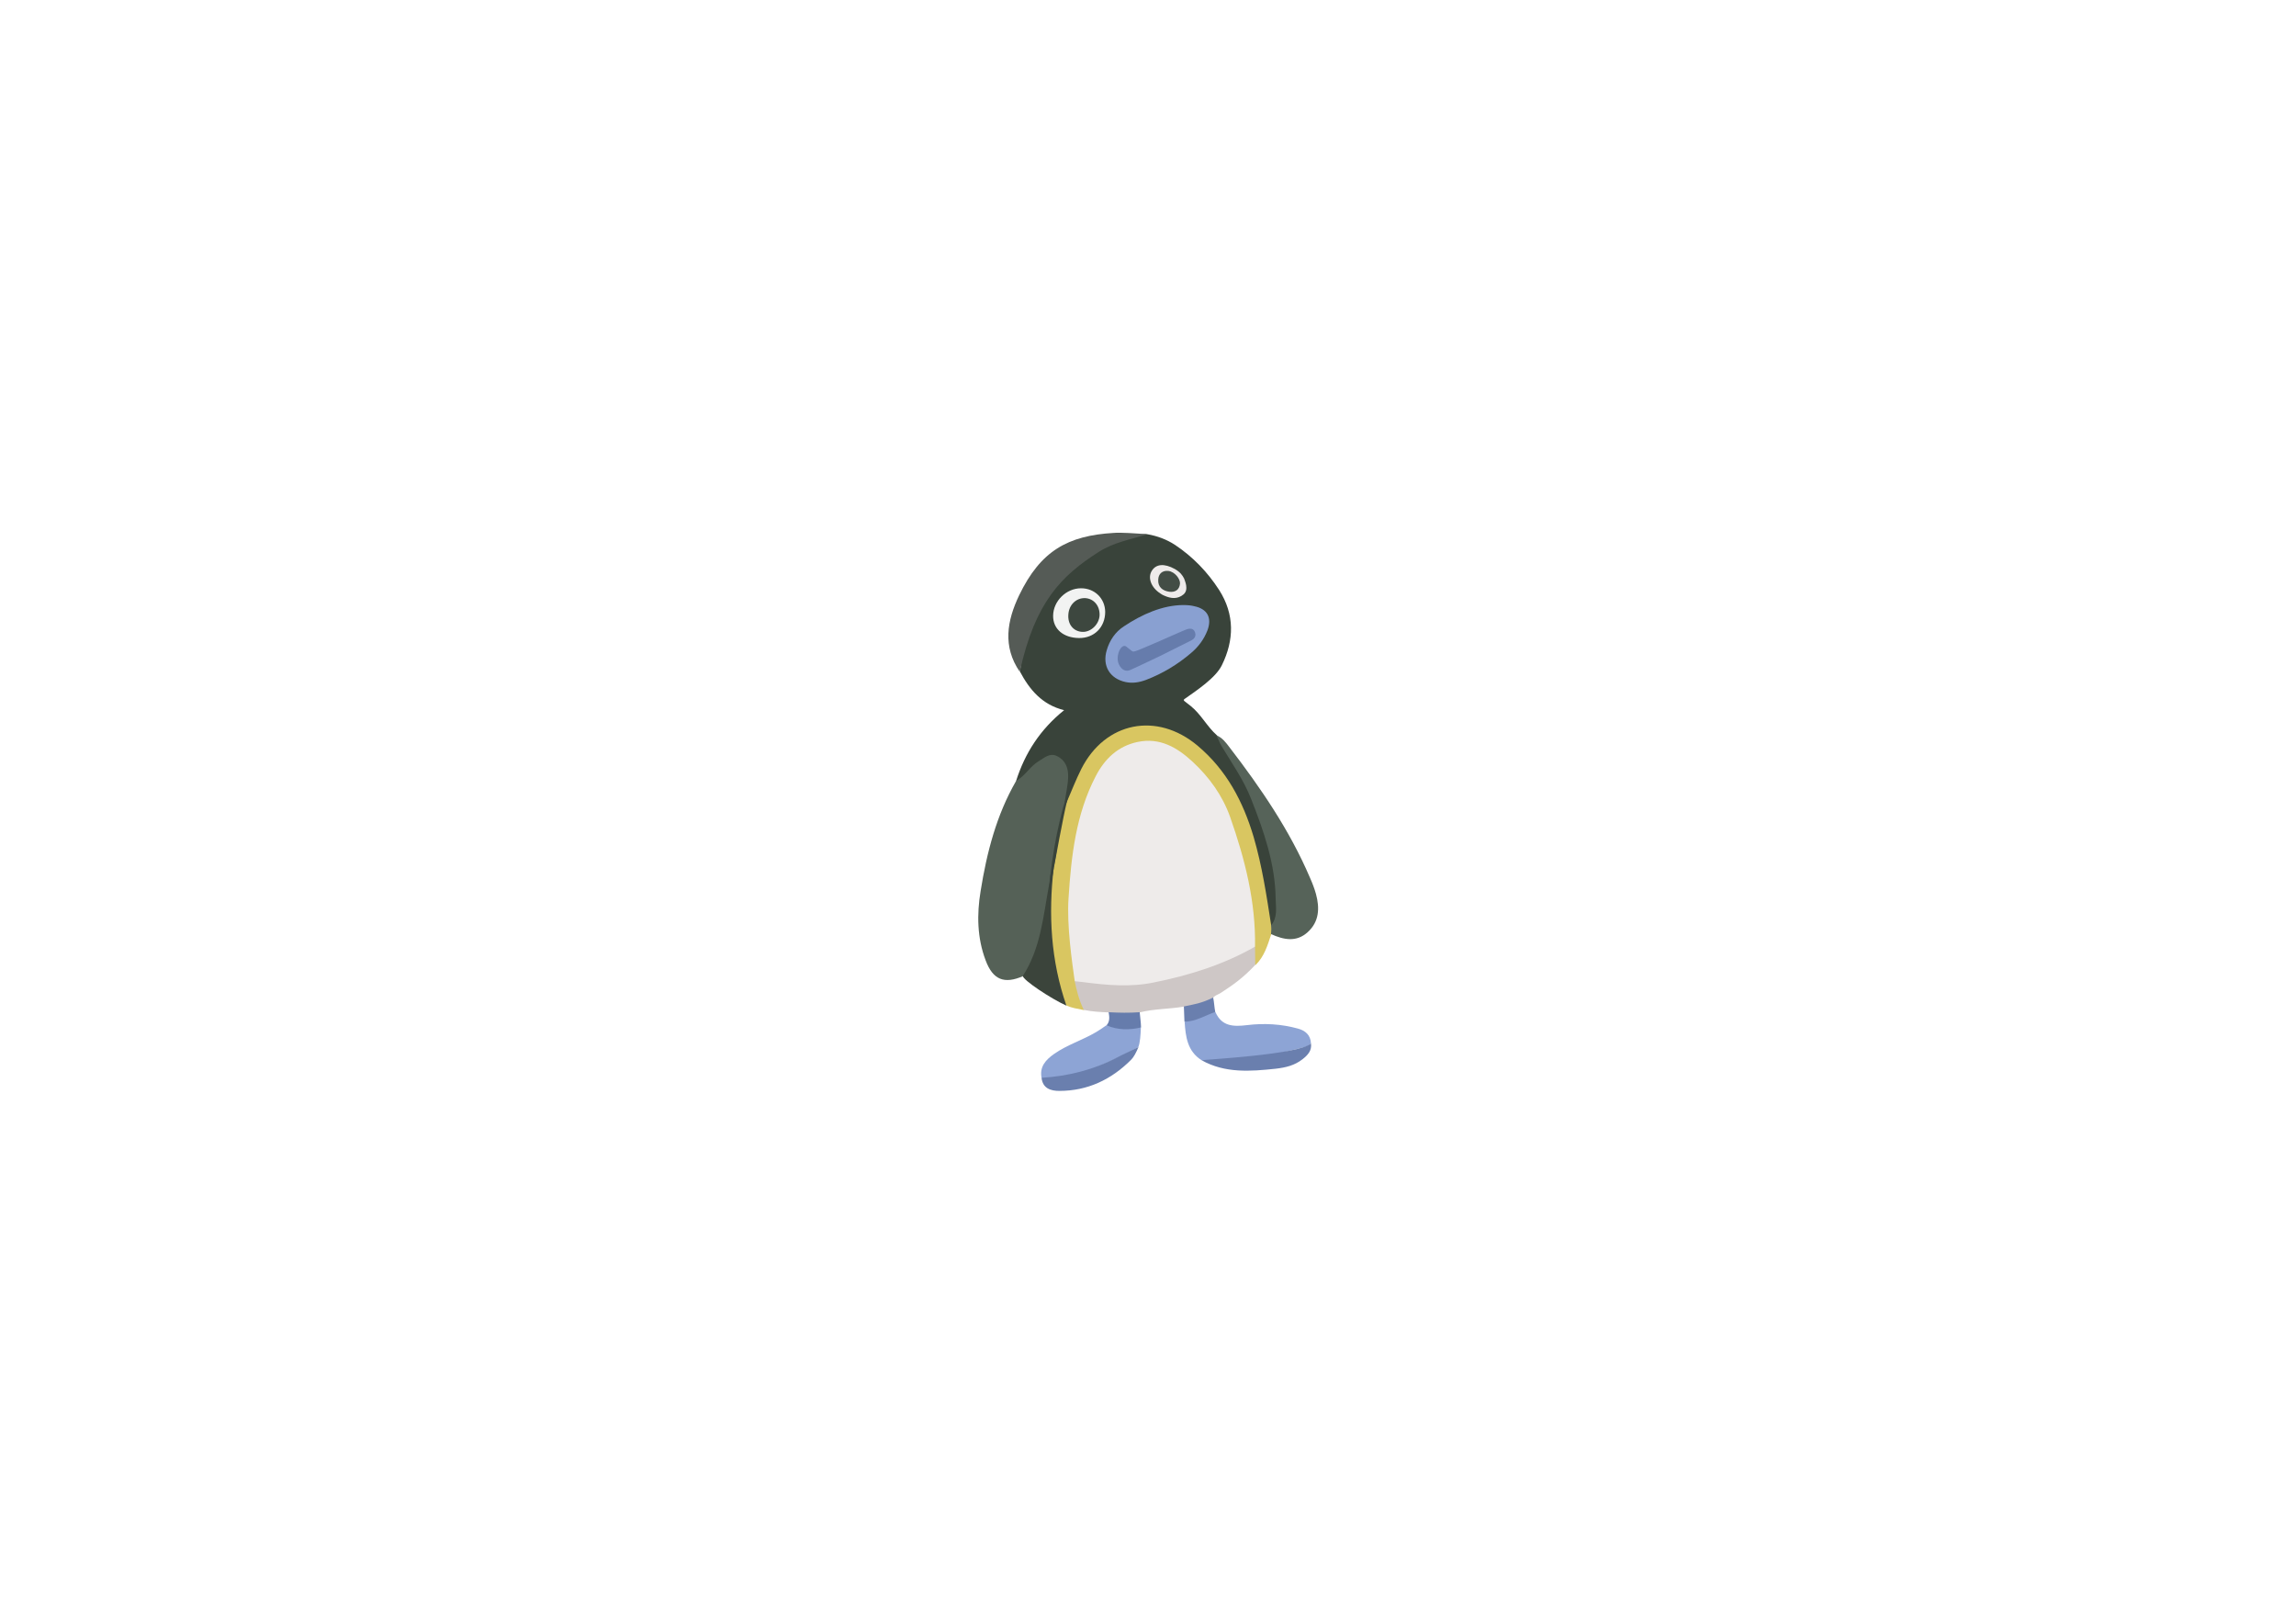
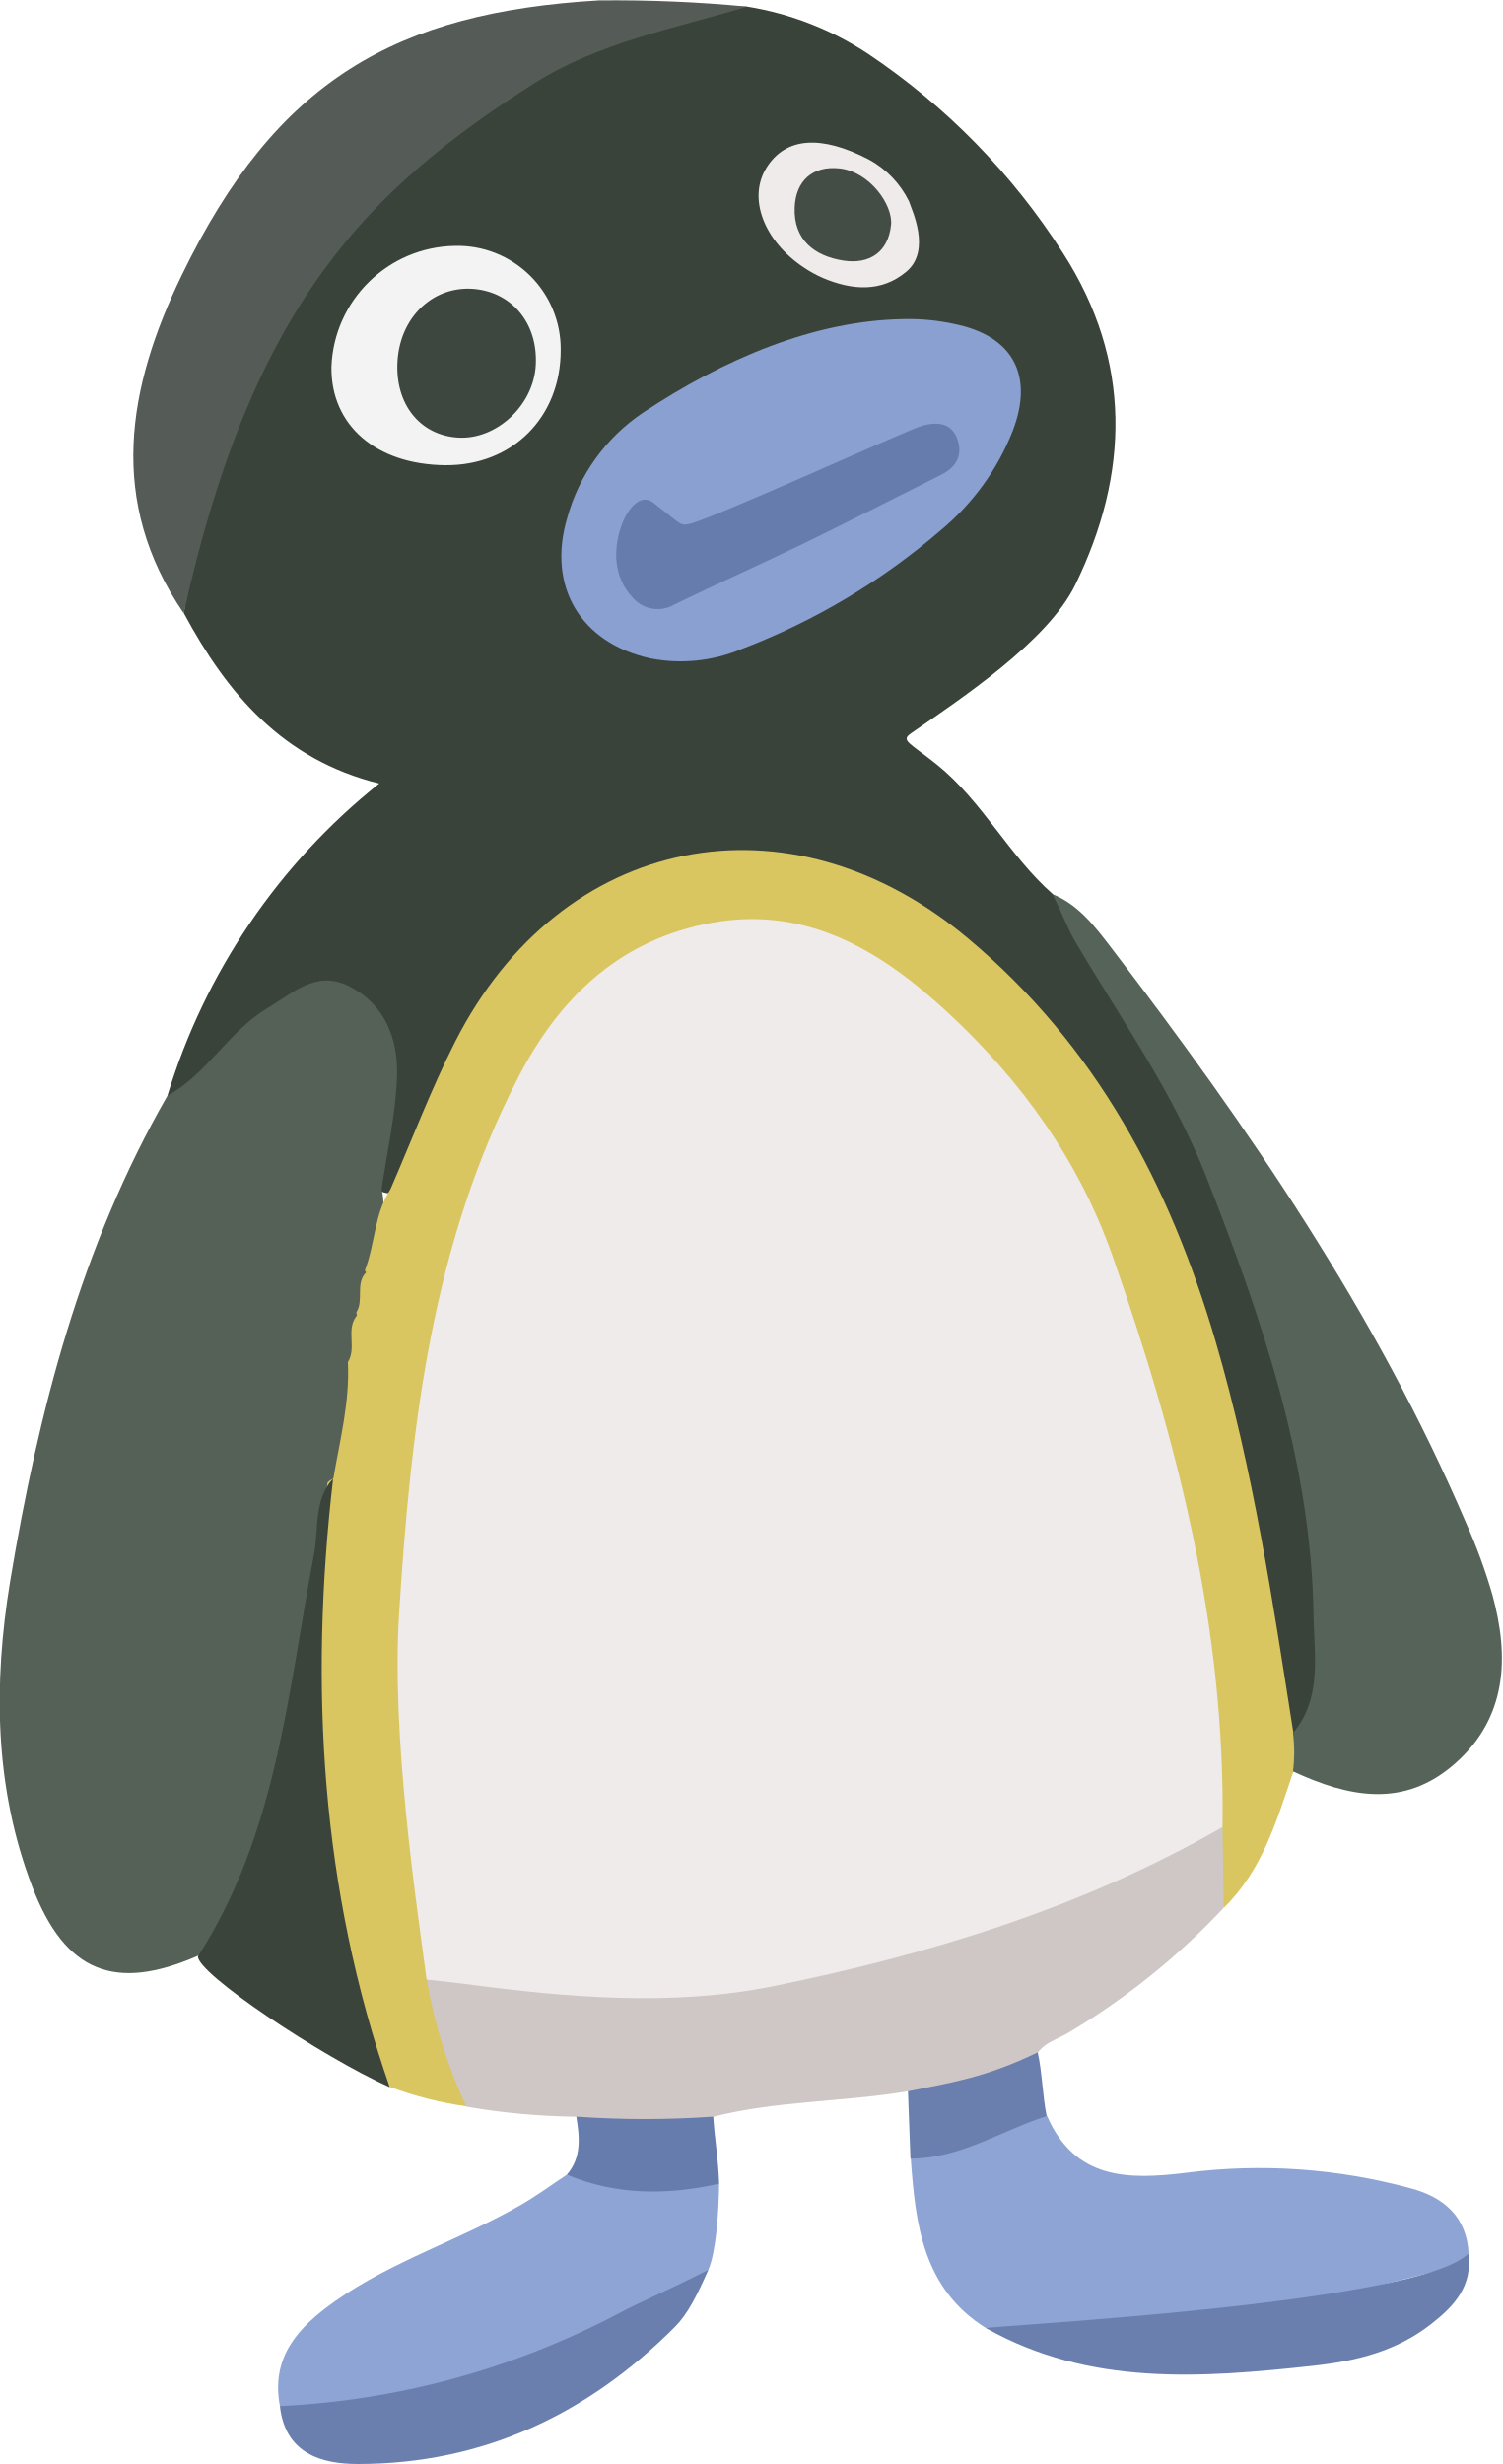
- <svg xmlns="http://www.w3.org/2000/svg" version="1.1" id="Capa_1" x="0px" y="0px" viewBox="0 0 1190.6 841.9" style="enable-background:new 0 0 1190.6 841.9;" xml:space="preserve">
-   <style type="text/css">
- 	.st0{fill:#39433A;}
- 	.st1{fill:#556157;}
- 	.st2{fill:#D9C661;}
- 	.st3{fill:#566359;}
- 	.st4{fill:#CEC7C6;}
- 	.st5{fill:#555B56;}
- 	.st6{fill:#8DA4D5;}
- 	.st7{fill:#3B443B;}
- 	.st8{fill:#6A7FAE;}
- 	.st9{fill:#667CAC;}
- 	.st10{fill:#89A0D1;}
- 	.st11{fill:#F2F3F2;}
- 	.st12{fill:#EEEBEA;}
- 	.st13{fill:#434D45;}
- 	.st14{fill:#3D473F;}
- </style>
-   <g>
-     <path class="st0" d="M526.9,404.9c4.6-14.5,12.5-26.7,24.9-36.7c-11.4-2.8-17.9-10.6-22.9-20c2.3-17.8,7.6-34,20.7-47.3   c10.1-10.3,21.2-18.5,35.2-22.4c3.4-0.9,6.7-1.8,10.3-1.5c5.1,0.9,9.9,2.7,14.2,5.5c9.3,6.2,16.9,14.1,22.9,23.4   c8.1,12.7,7.8,26,1.4,39c-3.2,6.6-13.4,13.3-19.2,17.4c-1.3,0.9-0.3,1,3,3.7c5.4,4.3,8.5,10.7,13.6,15.2   c16.3,21.1,26,45.1,30.7,71.2c1.4,7.6,1.9,15.5,0.6,23.3c-0.3,2-0.4,4.1-3.1,4.4c-2.2-2-2.1-4.8-2.5-7.4c-2.7-18.8-6.4-37.4-14-55   c-5.8-13.5-14.7-24.6-26.6-33c-21.4-15.2-42.4-5.3-53.3,12.6c-2.8,4.6-4.7,9.5-6.6,14.5c-0.6,1.7-0.9,3.6-2.8,4.5   c-0.5,0.1-1,0-1.5-0.2c-1.1-3.8-0.1-7.5,0.3-11.2c0.2-2,0.3-3.9-0.3-5.9c-1.8-6.1-6.1-7.6-11.4-4.1c-3.5,2.3-6.5,5.1-9.3,8.1   C530.2,404.2,529.2,406.3,526.9,404.9z" />
-     <path class="st1" d="M526.9,404.9c4.7-2.6,7.2-7.6,11.8-10.3c3-1.8,5.7-4.4,9.4-2.6c4.4,2.1,5.9,6.2,5.8,10.7   c-0.1,4.4-1.2,8.8-1.8,13.2c0.7,3-0.7,5.7-0.9,8.5c-0.1,0.5-0.2,0.9-0.3,1.4c-0.5,1.3-0.6,2.7-0.8,4.2c-0.1,0.5-0.2,1-0.3,1.4   c-0.6,1.7-0.4,3.5-0.3,5.2c-0.1,4.6-0.6,9.2-2,13.7c-2.4,6.6-2.7,13.6-4,20.5c-1.5,8.4-3.2,16.7-6.1,24.7c-1.4,4-2.8,8.2-6.9,10.6   c-9.7,4.2-15.6,2-19.4-8.2c-4.4-11.6-4.6-23.8-2.6-35.9C511.7,442,516.7,422.6,526.9,404.9z" />
-     <path class="st2" d="M550.2,425.7l-0.1-0.2c1.2-3.1,1.1-6.6,3-9.5c2.5-5.8,4.8-11.7,7.6-17.3c12.4-24.5,39.2-29.8,60.3-12.1   c15,12.6,23.6,28.9,29.1,47.4c4.4,15.1,6.7,30.5,9.1,45.9c1.2,1.5,1.1,3,0,4.5c-1.9,5.7-3.6,11.6-8.2,16c-2.3-2.6-1.3-5.7-1.4-8.6   c0.1-24.7-5.5-48.2-14.4-71c-4.5-11.4-12.1-20.7-21.8-28.1c-15.4-11.7-32.5-8.4-42.5,8.4c-5.6,9.4-9,19.7-11,30.4   c-3.3,17.5-5,35.3-4.3,53.1c0.3,8,2,15.8,3,23.7c0.3,3.2,1.9,6,3,8.9c0.8,2.1,2.3,4.2,0.5,6.5c-4.1-0.8-6.1-1.1-9-2.3   c-5.5-8.6-6.4-18.7-8.4-28.4c-2.8-14.2-0.3-28.4,1-42.5c0-0.3,0.4-0.4,0.7-0.6c0.8-4.5,1.9-9,1.7-13.6c1.1-1.7-0.3-3.8,1.1-5.5   l-0.1-0.4C550,428.9,548.9,427,550.2,425.7z" />
-     <path class="st3" d="M659.1,484.3c0.2-2.3,0.2-2.9,0-4.5c3.5-4.1,2.5-9.2,2.4-13.7c-0.2-18.1-6.1-35.1-12.7-51.8   c-3.8-9.8-9.9-18.4-15.3-27.4c-1.1-1.8-1.1-2.4-2.8-5.7c3.1,1.2,5,3.8,6.9,6.3c16.2,21.1,31.2,43,41.7,67.6   c1.2,2.7,2.3,5.5,3.1,8.4c2,7.3,1.7,14.4-4.3,19.8C672.3,488.6,665.7,487.3,659.1,484.3z" />
-     <path class="st4" d="M562,523.6c-2.5-5.1-3.8-10.4-4.7-14.9c5-2.1,10.2-0.5,15.1,0.1c10.4,1.2,20.6,0.4,30.6-1.9   c14.9-3.4,29.5-8,43.1-15.1c1.5-0.8,2.9-1.6,4.7-1c0,3.2,0.1,6.3,0.1,9.5c-6.4,6.8-11.4,10.3-17.9,14.5c-1.5,1-3.5,1.3-4.3,3.2   c-4.9,1.6-9.3,4.7-14.8,3.9c-7.6,1.3-15.4,1.1-22.9,3c-5.4,2.4-10.7,2.4-16.1,0C570.4,524.7,566.3,524.5,562,523.6z" />
-     <path class="st5" d="M595,277c-8.5,2.6-17.4,4.2-25,9c-19.7,12.5-33.2,26.1-41.2,62.3c-9-13.2-6.6-26.5-0.3-39.7   c11.1-23,25.2-30.9,49-32.3C581.3,276,588.5,276.5,595,277z" />
-     <path class="st6" d="M623.1,549.7c-7.4-4.7-8.3-12.2-8.8-19.9c5.2-2.2,10.1-5.1,16-5c3.3,7.5,9.5,7.5,16.3,6.7   c8.9-1.1,17.8-0.6,26.5,1.8c3.7,1,6.5,3.3,6.7,7.6c-0.9,1-2,1.7-3.4,2c-14.8,3.8-29.6,7.2-44.9,7.4   C628.6,550.3,625.9,549.7,623.1,549.7z" />
-     <path class="st6" d="M540.1,558.8c-1.1-5.8,2.2-9.3,6.4-12.3c6.8-4.8,14.8-7.2,21.9-11.4c1.8-1.1,3.6-2.3,5.3-3.5   c6-0.1,12.1-1.6,17.9,1.1c-0.1,3.5-0.4,8-1.3,10.1c-0.3,0.6-26.4,14.5-40.7,16.3C546.5,559.5,543.2,561.2,540.1,558.8z" />
-     <path class="st7" d="M546.4,449.9c-2.8,24.3-1.5,48.2,6.6,71.5c-8.2-3.7-22.7-13.4-22.6-15.4c9.3-14.4,10.6-31.1,13.6-47.3   C544.7,455.7,544.1,452.4,546.4,449.9z" />
-     <path class="st8" d="M623.1,549.7c0.7-0.3,51.3-2.9,56.7-8.8c0.6,3.8-1.7,6.2-4.4,8.3c-4.1,3.2-8.7,4.3-13.9,4.9   C648.4,555.5,635.2,556.5,623.1,549.7z" />
-     <path class="st8" d="M540.1,558.8c13.9-0.8,27.1-4.2,39.5-10.7c3-1.6,4.7-2.2,10.8-5.3c-1.3,3-2.4,5.2-3.9,6.7   c-10.3,10.3-22.6,16.1-37.2,16.1C545,565.6,540.7,564.4,540.1,558.8z" />
-     <path class="st9" d="M591.7,532.7c-6.1,1.4-12.1,1.4-17.9-1.1c1.8-2,1.5-4.4,1.1-6.8c5.5,0.3,10.6,0.4,16.1,0   C591.2,527.4,591.6,529.6,591.7,532.7z" />
-     <path class="st8" d="M630.2,524.7c-5.3,1.7-10.1,5-16,5c-0.1-2.6-0.2-5.3-0.3-7.9c5-1,9.1-1.6,15.2-4.6   C629.6,519.5,629.7,522.5,630.2,524.7z" />
-     <path class="st10" d="M613.4,313.7c2.7,0,4.3,0.2,5.9,0.6c6.8,1.4,9.3,6,6.8,12.6c-1.8,4.6-4.7,8.5-8.4,11.6   c-7,6-14.8,10.7-23.4,14c-3.5,1.3-7,1.9-10.7,1.1c-8.2-1.8-12.1-8.5-9.7-16.5c1.5-5.1,4.4-9.4,8.8-12.3   C592.3,318.4,602.9,313.8,613.4,313.7z" />
-     <path class="st11" d="M559.5,330.8c-8.1-0.1-13.5-4.7-13.4-11.6c0.1-7.6,6.8-14.2,14.5-14.2c7.1,0,12.4,5.3,12.5,12.2   C573.1,325.2,567.4,330.9,559.5,330.8z" />
-     <path class="st12" d="M614,299.9c0.3,1,2.7,5.8-0.3,8.3c-3,2.5-6.4,2.2-9.8,0.7c-0.8-0.3-1.5-0.7-2.2-1.2   c-4.8-3.1-6.7-8.2-4.4-11.8c2.2-3.5,6.4-3.9,11.9-0.9C612.1,296.7,613.1,298.2,614,299.9z" />
-     <path class="st13" d="M611.9,302.6c-0.3,3.2-2.5,4.6-5.6,4.2c-3.4-0.5-5.9-2.4-5.7-6.2c0.1-3.1,2.1-4.9,5.2-4.6   C609.3,296.4,612.1,300.3,611.9,302.6z" />
-     <path class="st12" d="M650.8,490.8c-16.4,9.4-34.2,14.9-52.6,18.6c-12.1,2.5-24.3,1.4-36.5-0.2c-1.5-0.2-3-0.3-4.4-0.5   c-1.3-9.5-4.2-28.6-3.2-43.1c1.4-21.8,3.8-43.4,14.1-63.2c4.6-8.9,11.4-15.5,21.6-17.7c11.7-2.5,20.7,2.9,28.7,10.3   c8.6,8,15.4,17.4,19.4,28.6C645.6,445.5,651.2,467.6,650.8,490.8z" />
-     <path class="st9" d="M584,335.2c3.2,2.5,3.1,2.7,4,2.6c2.1-0.2,25.6-11,27.6-11.6c1.7-0.5,3.4-0.4,4.1,1.7c0.6,1.8-0.2,3.2-1.9,4.1   c-5.3,2.7-10.7,5.4-16,8c-5.1,2.5-10.2,4.8-15.3,7.2c-2,1-3.6,0.6-5-0.8c-2.3-2.5-2.3-5.7-1.3-8.5C580.9,336,582.5,334.1,584,335.2   z" />
-     <path class="st14" d="M570.2,319.1c-0.3,4.7-4.6,8.8-9.1,8.5c-4.5-0.3-7.5-3.9-7.1-9c0.3-5,4-8.6,8.6-8.5   C567.2,310.3,570.4,314.1,570.2,319.1z" />
-   </g>
-   <path class="st0" d="M552.1,415.9c0,0-5.1,16.1-7.5,38.8c-2.5,22.7,1.3-1.5,1.9-4.8c0.6-3.3,5-27.4,6.7-34S552.1,415.9,552.1,415.9z  " />
+ <svg xmlns="http://www.w3.org/2000/svg" id="Capa_1" data-name="Capa 1" viewBox="0 0 176.44 289.41">
+   <defs>
+     <style>.cls-1{fill:#39433a;}.cls-2{fill:#556157;}.cls-3{fill:#d9c661;}.cls-4{fill:#566359;}.cls-5{fill:#cec7c6;}.cls-6{fill:#555b56;}.cls-7{fill:#8da4d5;}.cls-8{fill:#3b443b;}.cls-9{fill:#6a7fae;}.cls-10{fill:#667cac;}.cls-11{fill:#89a0d1;}.cls-12{fill:#f2f3f2;}.cls-13{fill:#eeebea;}.cls-14{fill:#434d45;}.cls-15{fill:#3d473f;}</style>
+   </defs>
+   <path class="cls-1" d="M822.53,521.93a74.61,74.61,0,0,1,24.88-36.68c-11.36-2.81-17.88-10.59-22.94-20,2.33-17.77,7.63-34,20.67-47.32,10.11-10.29,21.2-18.5,35.22-22.42A30.13,30.13,0,0,1,890.63,394a36.12,36.12,0,0,1,14.2,5.54,79.83,79.83,0,0,1,22.9,23.41c8.14,12.65,7.8,25.95,1.42,39-3.22,6.6-13.41,13.34-19.24,17.38-1.29.89-.29,1.05,3,3.69,5.36,4.31,8.46,10.68,13.61,15.21,16.26,21.11,26,45.11,30.74,71.15a67.87,67.87,0,0,1,.59,23.28c-.33,2-.43,4.09-3.09,4.42-2.18-2-2.09-4.78-2.47-7.37-2.74-18.82-6.4-37.39-14-55a77.19,77.19,0,0,0-26.58-33c-21.4-15.21-42.38-5.34-53.25,12.62a87.36,87.36,0,0,0-6.6,14.54c-.63,1.67-.91,3.61-2.85,4.47a2.24,2.24,0,0,1-1.46-.23c-1.06-3.75-.09-7.47.3-11.18a14.5,14.5,0,0,0-.29-5.87c-1.85-6-6.09-7.63-11.37-4.14a53.53,53.53,0,0,0-9.29,8.12C825.81,521.22,824.87,523.31,822.53,521.93Z" transform="translate(-802.87 -393.22)" />
+   <path class="cls-2" d="M822.53,521.93c4.68-2.57,7.2-7.58,11.79-10.32,3-1.78,5.67-4.42,9.39-2.63,4.36,2.11,5.95,6.25,5.79,10.71s-1.17,8.8-1.81,13.19c.75,3-.66,5.68-.87,8.54a9.6,9.6,0,0,1-.31,1.39,19.4,19.4,0,0,0-.8,4.15,12.08,12.08,0,0,1-.29,1.43,15.11,15.11,0,0,0-.35,5.19,46.13,46.13,0,0,1-2,13.66c-2.44,6.61-2.73,13.63-4,20.47A153.39,153.39,0,0,1,833,612.39c-1.43,4-2.84,8.2-6.91,10.56-9.67,4.21-15.57,2-19.44-8.15-4.45-11.62-4.57-23.82-2.58-35.9C807.38,559,812.37,539.62,822.53,521.93Z" transform="translate(-802.87 -393.22)" />
+   <path class="cls-3" d="M845.87,542.67l-.14-.24c1.21-3.11,1.09-6.63,3-9.53,2.52-5.78,4.75-11.71,7.6-17.32,12.43-24.47,39.24-29.76,60.28-12.11,15,12.57,23.65,28.9,29.06,47.36,4.41,15.06,6.7,30.51,9.12,45.94a3.39,3.39,0,0,1,0,4.51c-1.94,5.73-3.64,11.6-8.15,16-2.26-2.58-1.34-5.68-1.44-8.61.11-24.66-5.47-48.22-14.44-71-4.47-11.37-12.1-20.67-21.82-28.06-15.41-11.7-32.48-8.4-42.48,8.35a92.72,92.72,0,0,0-11,30.39,233.31,233.31,0,0,0-4.29,53.14c.33,8,2,15.84,3,23.75.32,3.2,1.89,6,3,8.88.82,2.07,2.29,4.19.52,6.51a43.46,43.46,0,0,1-9-2.28c-5.52-8.64-6.45-18.68-8.37-28.36-2.82-14.19-.32-28.36,1-42.5,0-.25.43-.45.71-.64.77-4.52,1.94-9,1.7-13.64,1.07-1.69-.29-3.85,1.06-5.48l-.06-.38C845.64,545.94,844.57,544,845.87,542.67Z" transform="translate(-802.87 -393.22)" />
+   <path class="cls-4" d="M954.74,601.28a17.88,17.88,0,0,0,0-4.51c3.46-4.06,2.48-9.24,2.42-13.67-.25-18.14-6.11-35.11-12.66-51.8-3.85-9.78-9.95-18.36-15.26-27.36-1.06-1.8-1.12-2.4-2.75-5.7,3.07,1.24,5,3.82,6.89,6.28,16.16,21.15,31.18,43,41.71,67.62a65.15,65.15,0,0,1,3.08,8.41c2,7.3,1.71,14.39-4.34,19.76S961.29,604.31,954.74,601.28Z" transform="translate(-802.87 -393.22)" />
+   <path class="cls-5" d="M857.65,640.66A58.05,58.05,0,0,1,853,625.74c5-2.11,10.17-.51,15.08.08a89.63,89.63,0,0,0,30.62-1.88c14.91-3.37,29.45-8,43.08-15.1,1.45-.77,2.92-1.65,4.69-1q.07,4.73.13,9.47a83.37,83.37,0,0,1-17.91,14.47c-1.51,1-3.47,1.31-4.29,3.19-4.87,1.55-9.32,4.73-14.83,3.87-7.6,1.28-15.39,1.1-22.91,3a18.81,18.81,0,0,1-16.09,0A81.1,81.1,0,0,1,857.65,640.66Z" transform="translate(-802.87 -393.22)" />
+   <path class="cls-6" d="M890.63,394c-8.49,2.56-17.37,4.19-25,9-19.71,12.54-33.18,26.14-41.18,62.26-9-13.17-6.63-26.5-.25-39.68,11.13-23,25.22-30.9,49-32.31A164.92,164.92,0,0,1,890.63,394Z" transform="translate(-802.87 -393.22)" />
+   <path class="cls-7" d="M918.68,666.67c-7.42-4.65-8.29-12.22-8.83-19.93,5.16-2.18,10.08-5.11,16-5,3.27,7.51,9.53,7.52,16.3,6.69a67.43,67.43,0,0,1,26.52,1.85c3.73,1,6.47,3.29,6.7,7.58a6.51,6.51,0,0,1-3.35,2c-14.75,3.8-29.57,7.16-44.91,7.4C924.23,667.34,921.49,666.71,918.68,666.67Z" transform="translate(-802.87 -393.22)" />
+   <path class="cls-7" d="M835.75,675.83c-1.1-5.79,2.2-9.3,6.43-12.29,6.79-4.79,14.79-7.25,21.92-11.37,1.84-1.07,3.57-2.34,5.35-3.52,6-.06,12.07-1.64,17.89,1.06-.06,3.52-.36,8-1.27,10.12-.25.59-26.36,14.46-40.73,16.28C842.18,676.51,838.87,678.24,835.75,675.83Z" transform="translate(-802.87 -393.22)" />
+   <path class="cls-8" d="M842,566.88c-2.82,24.3-1.46,48.21,6.65,71.5C840.51,634.71,826,625,826.12,623c9.29-14.39,10.57-31.08,13.64-47.27C840.32,572.73,839.7,569.39,842,566.88Z" transform="translate(-802.87 -393.22)" />
+   <path class="cls-9" d="M918.68,666.67c.74-.29,51.31-2.88,56.65-8.79.56,3.84-1.69,6.24-4.38,8.33-4.08,3.17-8.67,4.32-13.9,4.89C944.07,672.51,930.85,673.53,918.68,666.67Z" transform="translate(-802.87 -393.22)" />
+   <path class="cls-9" d="M835.75,675.83a94.88,94.88,0,0,0,39.51-10.74c3-1.6,4.68-2.19,10.81-5.26-1.33,3-2.42,5.19-3.93,6.7-10.26,10.29-22.57,16.09-37.2,16.1C840.62,682.64,836.36,681.4,835.75,675.83Z" transform="translate(-802.87 -393.22)" />
+   <path class="cls-10" d="M887.34,649.71c-6.07,1.35-12.05,1.38-17.89-1.06,1.75-2,1.5-4.43,1.11-6.82a115.2,115.2,0,0,0,16.09,0C886.81,644.45,887.23,646.63,887.34,649.71Z" transform="translate(-802.87 -393.22)" />
+   <path class="cls-9" d="M925.81,641.76c-5.31,1.7-10.12,5-16,5q-.14-3.94-.29-7.91c5-1,9.12-1.6,15.24-4.57C925.27,636.53,925.34,639.49,925.81,641.76Z" transform="translate(-802.87 -393.22)" />
+   <path class="cls-11" d="M909,430.7a25,25,0,0,1,6,.58c6.82,1.39,9.35,6,6.82,12.56a28.93,28.93,0,0,1-8.39,11.61,78.92,78.92,0,0,1-23.44,14,18.46,18.46,0,0,1-10.74,1.1c-8.21-1.82-12.15-8.46-9.75-16.52a21.84,21.84,0,0,1,8.85-12.31C887.91,435.37,898.52,430.86,909,430.7Z" transform="translate(-802.87 -393.22)" />
+   <path class="cls-12" d="M855.18,447.86c-8.13-.07-13.47-4.68-13.38-11.56a14.76,14.76,0,0,1,14.47-14.2,12.12,12.12,0,0,1,12.46,12.24C868.74,442.24,863.05,447.92,855.18,447.86Z" transform="translate(-802.87 -393.22)" />
+   <path class="cls-13" d="M909.64,416.87c.32,1,2.65,5.77-.3,8.25s-6.44,2.19-9.84.74a14.32,14.32,0,0,1-2.17-1.19c-4.77-3.15-6.66-8.21-4.42-11.77s6.38-3.87,12-.95A11.17,11.17,0,0,1,909.64,416.87Z" transform="translate(-802.87 -393.22)" />
+   <path class="cls-14" d="M907.53,419.65c-.33,3.18-2.52,4.64-5.58,4.18-3.43-.53-5.88-2.45-5.74-6.23.12-3.14,2.1-4.93,5.25-4.6C905,413.37,907.78,417.28,907.53,419.65Z" transform="translate(-802.87 -393.22)" />
+   <path class="cls-13" d="M946.46,607.83c-16.38,9.42-34.22,14.89-52.56,18.64-12.08,2.47-24.33,1.37-36.49-.23-1.47-.2-2.95-.34-4.43-.5-1.26-9.45-4.15-28.61-3.23-43.08,1.38-21.77,3.81-43.4,14.13-63.16,4.64-8.87,11.38-15.5,21.59-17.7,11.7-2.53,20.68,2.9,28.72,10.34,8.63,8,15.42,17.39,19.36,28.62C941.18,562.47,946.83,584.57,946.46,607.83Z" transform="translate(-802.87 -393.22)" />
+   <path class="cls-10" d="M879.6,452.26c3.22,2.49,3.11,2.66,4,2.55,2.12-.23,25.57-11,27.64-11.6,1.73-.46,3.44-.35,4.11,1.67.62,1.85-.19,3.23-1.9,4.09-5.35,2.68-10.67,5.4-16,8-5.07,2.46-10.23,4.75-15.3,7.22a3.89,3.89,0,0,1-5-.81c-2.29-2.49-2.25-5.75-1.25-8.53C876.58,453,878.1,451.09,879.6,452.26Z" transform="translate(-802.87 -393.22)" />
+   <path class="cls-15" d="M865.8,436.11c-.25,4.71-4.6,8.77-9.1,8.51s-7.46-3.94-7.14-9,4-8.64,8.56-8.49C862.85,427.33,866.08,431.08,865.8,436.11Z" transform="translate(-802.87 -393.22)" />
</svg>
